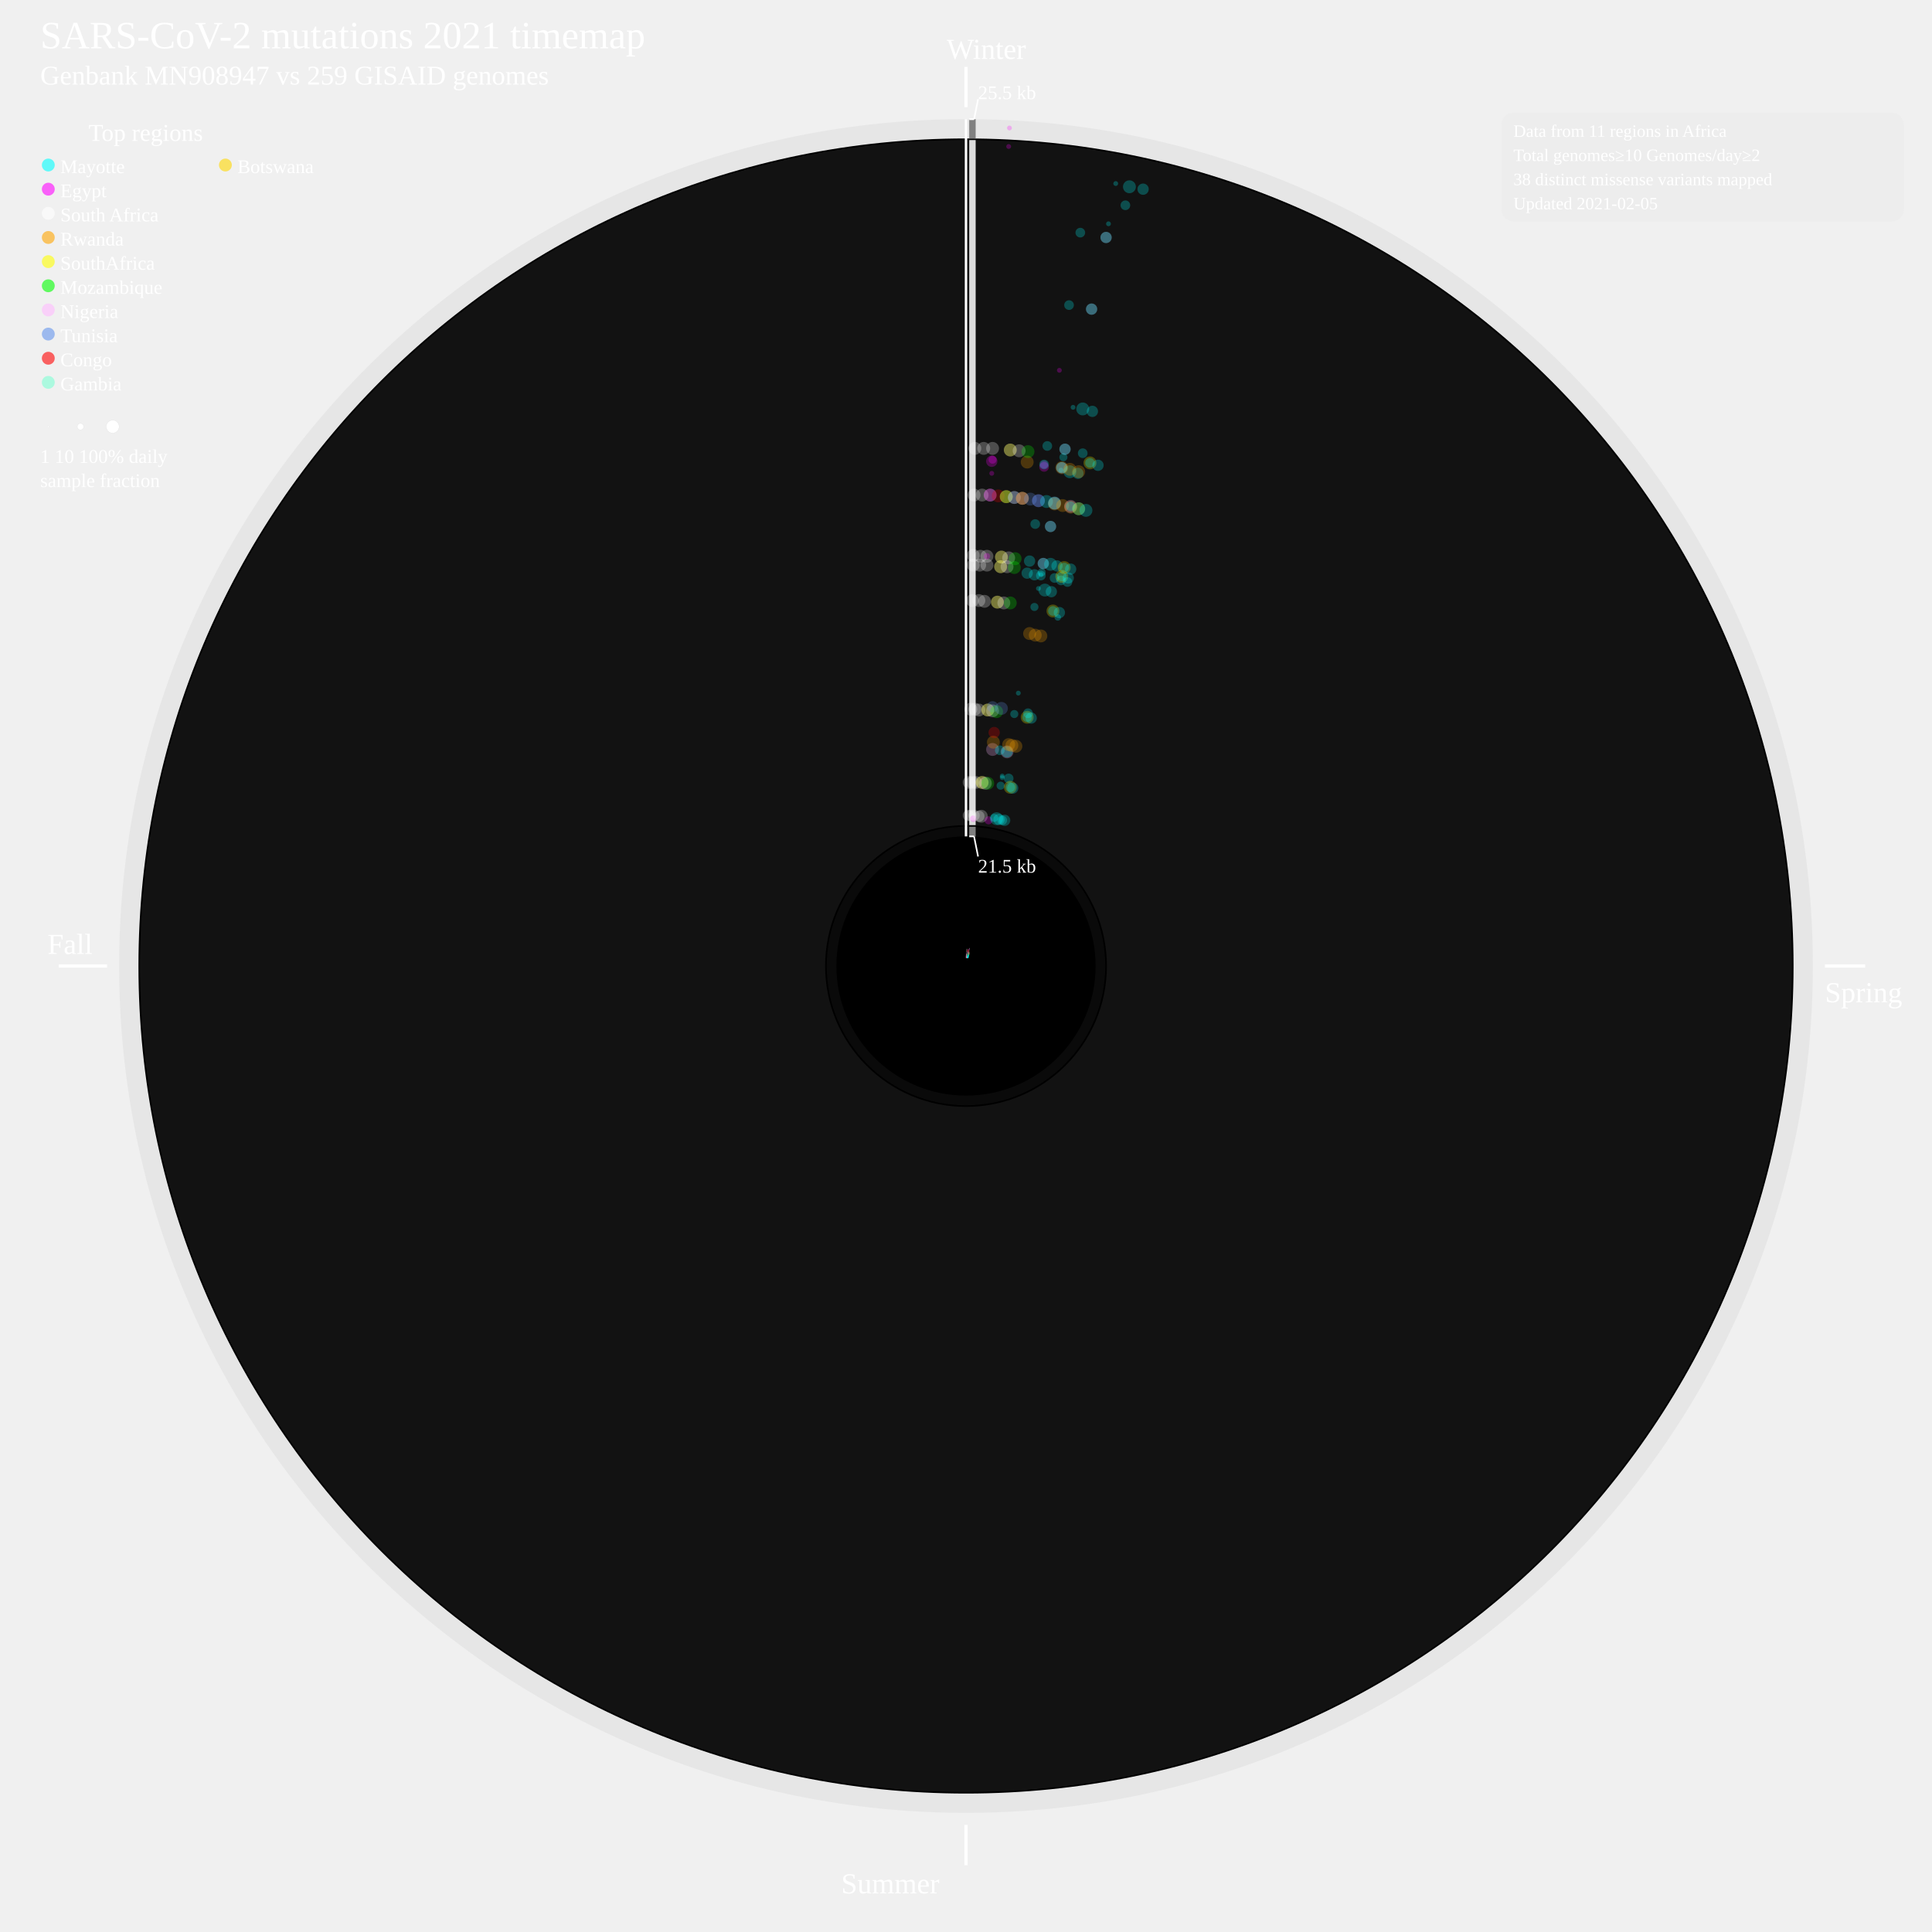
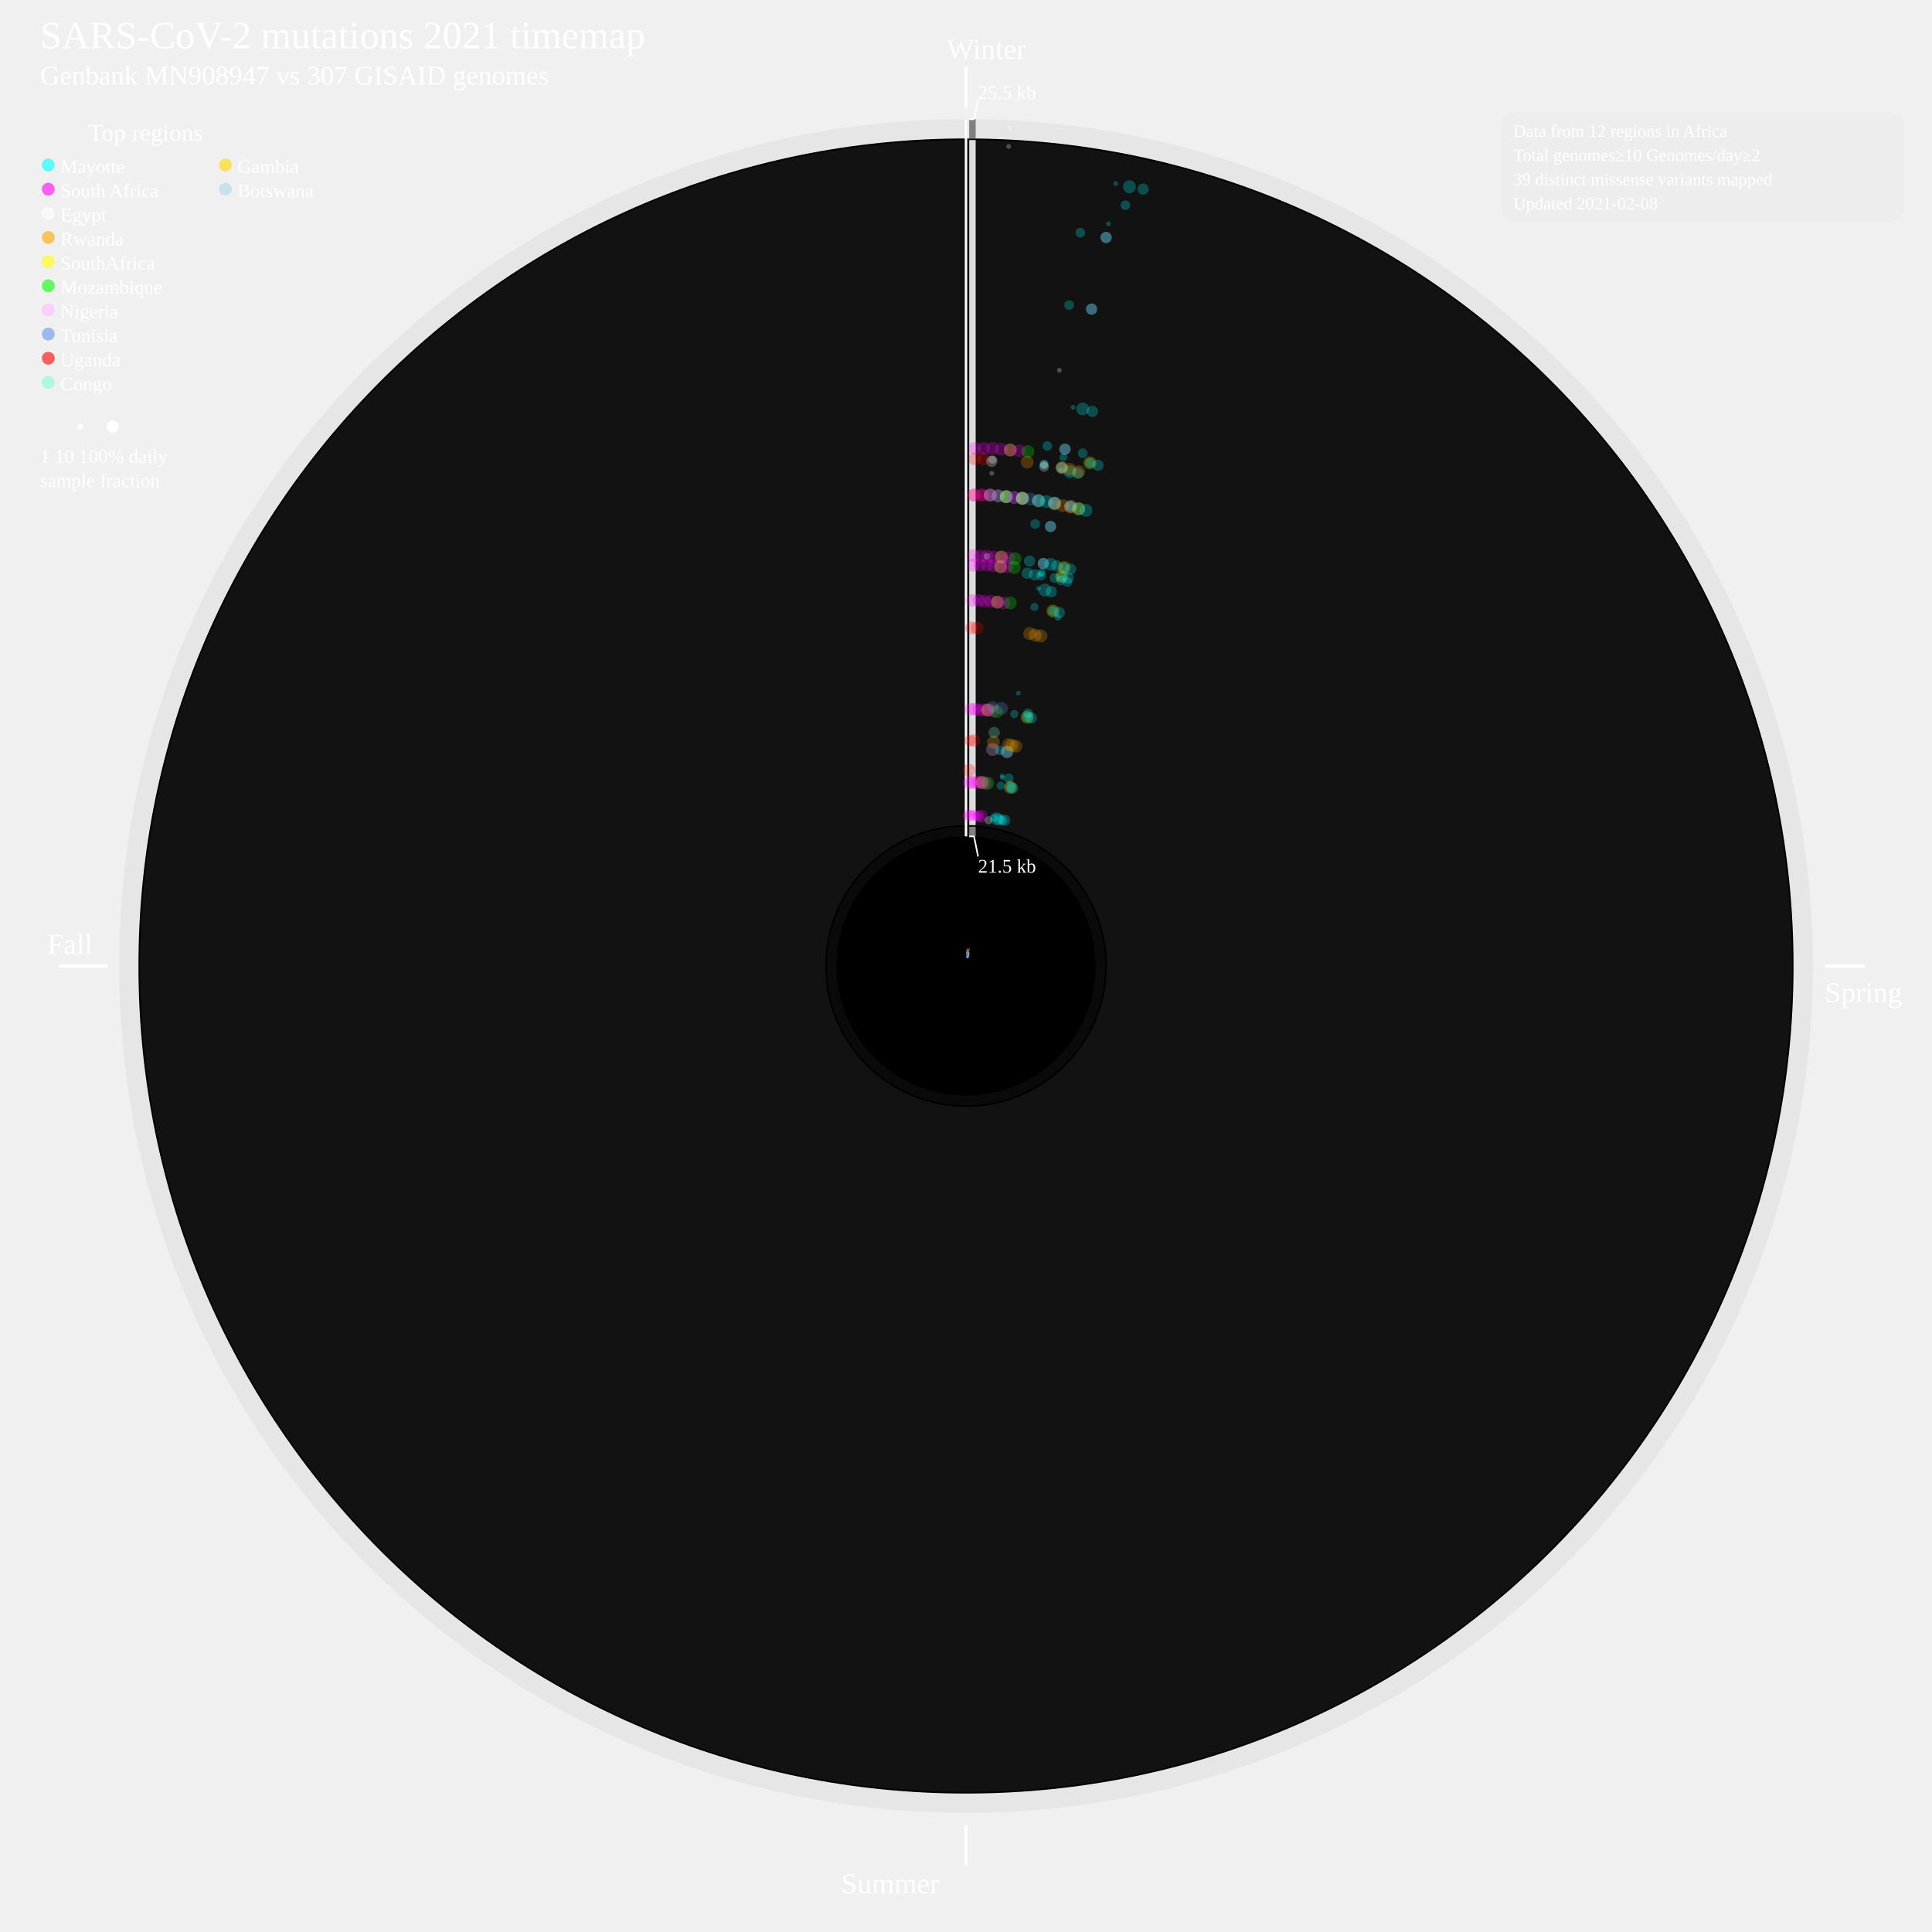
<svg xmlns="http://www.w3.org/2000/svg" width="2400" height="2400" style="background-color:black">
  <defs>
    <style type="text/css">
	.sb {
	stroke-width:0.8;
	stroke-opacity:50%;
	}
	.cv {
	stroke: none;
	fill-opacity:0.25;
	}
	a:link, a:visited {
	cursor: pointer;
	}
	a:hover, a:active {
	outline: dotted 2px yellow;
	}
	g:hover, g:active {
	outline: dotted 2px yellow;
	}
	</style>
  </defs>
  <circle cx="1200" cy="1200" r="1052" style="fill:grey;stroke:black;stroke-width:0;fill-opacity:0.085;" />
  <circle cx="1200" cy="1200" r="1028" style="fill:black;stroke:black;stroke-width:0;fill-opacity:1;" />
  <circle cx="1200" cy="1200" r="1026" style="fill:gainsboro;stroke:black;stroke-width:0;fill-opacity:0.085;" />
  <circle cx="1200" cy="1200" r="175" style="fill:black;stroke:black;stroke-width:0;fill-opacity:1;" />
  <circle cx="1200" cy="1200" r="173" style="fill:grey;stroke:black;stroke-width:0;fill-opacity:0.085;" />
  <circle cx="1200" cy="1200" r="161" style="fill:black;stroke:black;stroke-width:0;fill-opacity:1;" />
  <a href="https://bcgsc.github.io/SARS2_2021">
    <text font-size="4.0em" x="50" y="60" fill="white">SARS-CoV-2 mutations 2021 timemap</text>
  </a>
-   <text font-size="2.8em" x="50" y="105" fill="white">Genbank MN908947 vs 259 GISAID genomes</text>
+   <text font-size="2.8em" x="50" y="105" fill="white">Genbank MN908947 vs 307 GISAID genomes</text>
  <line x1="1200" y1="83.131" x2="1200" y2="133.131" style="stroke:white;stroke-width:4" />
  <text font-size="3.0em" x="1176" y="73.131" fill="white">Winter</text>
  <line x1="2267" y1="1200" x2="2317" y2="1200" style="stroke:white;stroke-width:4" />
  <text font-size="3.0em" x="2267" y="1245" fill="white">Spring</text>
  <line x1="1200" y1="2267" x2="1200" y2="2317" style="stroke:white;stroke-width:4" />
  <text font-size="3.0em" x="1045" y="2352" fill="white">Summer</text>
  <line x1="133" y1="1200" x2="73" y2="1200" style="stroke:white;stroke-width:4" />
  <text font-size="3.0em" x="59" y="1185" fill="white">Fall</text>
  <g>
    <line x1="1208" y1="1039" x2="1208" y2="1027" style="stroke:grey;stroke-width:8" />
  </g>
  <g>
    <line x1="1208" y1="1025" x2="1208" y2="174" style="stroke:gainsboro;stroke-width:8" />
  </g>
  <g>
    <line x1="1208" y1="172" x2="1208" y2="148" style="stroke:grey;stroke-width:8" />
  </g>
  <line x1="1200" y1="148.131" x2="1200" y2="1039" style="stroke:white;stroke-width:3" />
  <line x1="1204" y1="148.131" x2="1210" y2="148.131" style="stroke:white;stroke-width:2" />
  <line x1="1210" y1="148.131" x2="1215" y2="123.131" style="stroke:white;stroke-width:2" />
  <line x1="1204" y1="1039" x2="1210" y2="1039" style="stroke:white;stroke-width:2" />
  <line x1="1210" y1="1039" x2="1215" y2="1064" style="stroke:white;stroke-width:2" />
  <text font-size="2.0em" x="1215" y="123.131" fill="white">25.5 kb</text>
  <text font-size="2.0em" x="1215" y="1084" fill="white">21.5 kb</text>
  <text font-size="2.5em" x="110" y="175" fill="white">Top regions</text>
  <circle cx="60" cy="205" r="8" style="fill:cyan;stroke:black;stroke-width:0;fill-opacity:0.6;" />
  <text font-size="2.0em" x="75" y="215" fill="white">Mayotte</text>
  <circle cx="60" cy="235" r="8" style="fill:fuchsia;stroke:black;stroke-width:0;fill-opacity:0.6;" />
-   <text font-size="2.0em" x="75" y="245" fill="white">Egypt</text>
+   <text font-size="2.0em" x="75" y="245" fill="white">South Africa</text>
  <circle cx="60" cy="265" r="8" style="fill:white;stroke:black;stroke-width:0;fill-opacity:0.6;" />
-   <text font-size="2.0em" x="75" y="275" fill="white">South Africa</text>
+   <text font-size="2.0em" x="75" y="275" fill="white">Egypt</text>
  <circle cx="60" cy="295" r="8" style="fill:orange;stroke:black;stroke-width:0;fill-opacity:0.6;" />
  <text font-size="2.0em" x="75" y="305" fill="white">Rwanda</text>
  <circle cx="60" cy="325" r="8" style="fill:yellow;stroke:black;stroke-width:0;fill-opacity:0.6;" />
  <text font-size="2.0em" x="75" y="335" fill="white">SouthAfrica</text>
  <circle cx="60" cy="355" r="8" style="fill:lime;stroke:black;stroke-width:0;fill-opacity:0.6;" />
  <text font-size="2.0em" x="75" y="365" fill="white">Mozambique</text>
  <circle cx="60" cy="385" r="8" style="fill:#FFBBFF;stroke:black;stroke-width:0;fill-opacity:0.6;" />
  <text font-size="2.0em" x="75" y="395" fill="white">Nigeria</text>
  <circle cx="60" cy="415" r="8" style="fill:#6495ED;stroke:black;stroke-width:0;fill-opacity:0.6;" />
  <text font-size="2.0em" x="75" y="425" fill="white">Tunisia</text>
  <circle cx="60" cy="445" r="8" style="fill:red;stroke:black;stroke-width:0;fill-opacity:0.6;" />
-   <text font-size="2.0em" x="75" y="455" fill="white">Congo</text>
+   <text font-size="2.0em" x="75" y="455" fill="white">Uganda</text>
  <circle cx="60" cy="475" r="8" style="fill:#7FFFD4;stroke:black;stroke-width:0;fill-opacity:0.6;" />
-   <text font-size="2.0em" x="75" y="485" fill="white">Gambia</text>
+   <text font-size="2.0em" x="75" y="485" fill="white">Congo</text>
  <circle cx="280" cy="205" r="8" style="fill:#FFD700;stroke:black;stroke-width:0;fill-opacity:0.6;" />
-   <text font-size="2.0em" x="295" y="215" fill="white">Botswana</text>
+   <text font-size="2.0em" x="295" y="215" fill="white">Gambia</text>
+   <circle cx="280" cy="235" r="8" style="fill:#ADD8E6;stroke:black;stroke-width:0;fill-opacity:0.6;" />
+   <text font-size="2.0em" x="295" y="245" fill="white">Botswana</text>
  <circle cx="60" cy="530" r="1" style="fill:white;stroke:lightgrey;stroke-width:0.2;" />
  <circle cx="100" cy="530" r="4" style="fill:white;stroke:lightgrey;stroke-width:0.2;" />
  <circle cx="140" cy="530" r="8" style="fill:white;stroke:lightgrey;stroke-width:0.2;" />
  <text font-size="2.0em" x="50" y="575" fill="white">1      10        100% daily</text>
  <text font-size="2.0em" x="50" y="605" fill="white">sample fraction</text>
  <g>
-     <line x1="1200.2" y1="1190.0" x2="1200.2" y2="1186.9" style="stroke:white;" class="sb" />
-   </g>
-   <g>
-     <circle cx="1203" cy="1013" r="7" style="fill:white;" class="cv" />
-   </g>
-   <g>
-     <circle cx="1204" cy="972" r="8" style="fill:white;" class="cv" />
-   </g>
-   <g>
-     <circle cx="1206" cy="881" r="8" style="fill:white;" class="cv" />
-   </g>
-   <g>
-     <circle cx="1208" cy="746" r="8" style="fill:white;" class="cv" />
-   </g>
-   <g>
-     <circle cx="1209" cy="702" r="8" style="fill:white;" class="cv" />
-   </g>
-   <g>
-     <circle cx="1209" cy="690" r="8" style="fill:white;" class="cv" />
-   </g>
-   <g>
-     <circle cx="1210" cy="615" r="8" style="fill:white;" class="cv" />
-   </g>
-   <g>
-     <circle cx="1211" cy="557" r="8" style="fill:white;" class="cv" />
-   </g>
-   <g>
-     <line x1="1200.3" y1="1190.0" x2="1200.5" y2="1184.7" style="stroke:white;" class="sb" />
-   </g>
-   <g>
-     <circle cx="1206" cy="1013" r="7" style="fill:white;" class="cv" />
-   </g>
-   <g>
-     <circle cx="1208" cy="972" r="8" style="fill:white;" class="cv" />
-   </g>
-   <g>
-     <circle cx="1211" cy="881" r="8" style="fill:white;" class="cv" />
-   </g>
-   <g>
-     <circle cx="1216" cy="746" r="8" style="fill:white;" class="cv" />
-   </g>
-   <g>
-     <circle cx="1217" cy="702" r="8" style="fill:white;" class="cv" />
-   </g>
-   <g>
-     <circle cx="1218" cy="691" r="8" style="fill:white;" class="cv" />
-   </g>
-   <g>
-     <circle cx="1220" cy="615" r="8" style="fill:white;" class="cv" />
-   </g>
-   <g>
-     <circle cx="1222" cy="557" r="8" style="fill:white;" class="cv" />
-   </g>
-   <g>
-     <line x1="1200.5" y1="1190.0" x2="1200.9" y2="1182.8" style="stroke:fuchsia;" class="sb" />
-   </g>
-   <g>
-     <line x1="1200.9" y1="1182.8" x2="1201.1" y2="1178.7" style="stroke:white;" class="sb" />
-   </g>
-   <g>
-     <circle cx="1209" cy="1017" r="4" style="fill:fuchsia;" class="cv" />
-   </g>
-   <g>
-     <circle cx="1210" cy="1013" r="7" style="fill:white;" class="cv" />
-   </g>
-   <g>
-     <circle cx="1212" cy="972" r="8" style="fill:white;" class="cv" />
-   </g>
-   <g>
-     <circle cx="1216" cy="882" r="8" style="fill:white;" class="cv" />
-   </g>
-   <g>
-     <circle cx="1223" cy="747" r="8" style="fill:white;" class="cv" />
-   </g>
-   <g>
-     <circle cx="1226" cy="702" r="8" style="fill:white;" class="cv" />
-   </g>
-   <g>
-     <circle cx="1226" cy="691" r="8" style="fill:white;" class="cv" />
-   </g>
-   <g>
-     <circle cx="1226" cy="691" r="4" style="fill:fuchsia;" class="cv" />
+     <line x1="1200.2" y1="1190.0" x2="1200.2" y2="1186.2" style="stroke:fuchsia;" class="sb" />
+   </g>
+   <g>
+     <line x1="1200.2" y1="1186.2" x2="1200.3" y2="1183.5" style="stroke:red;" class="sb" />
+   </g>
+   <g>
+     <circle cx="1203" cy="1013" r="7" style="fill:fuchsia;" class="cv" />
+   </g>
+   <g>
+     <circle cx="1204" cy="972" r="8" style="fill:fuchsia;" class="cv" />
+   </g>
+   <g>
+     <circle cx="1204" cy="957" r="8" style="fill:red;" class="cv" />
+   </g>
+   <g>
+     <circle cx="1205" cy="920" r="7" style="fill:red;" class="cv" />
+   </g>
+   <g>
+     <circle cx="1206" cy="881" r="8" style="fill:fuchsia;" class="cv" />
+   </g>
+   <g>
+     <circle cx="1207" cy="780" r="8" style="fill:red;" class="cv" />
+   </g>
+   <g>
+     <circle cx="1208" cy="746" r="8" style="fill:fuchsia;" class="cv" />
+   </g>
+   <g>
+     <circle cx="1209" cy="702" r="8" style="fill:fuchsia;" class="cv" />
+   </g>
+   <g>
+     <circle cx="1209" cy="690" r="8" style="fill:fuchsia;" class="cv" />
+   </g>
+   <g>
+     <circle cx="1210" cy="615" r="8" style="fill:red;" class="cv" />
+   </g>
+   <g>
+     <circle cx="1210" cy="615" r="8" style="fill:fuchsia;" class="cv" />
+   </g>
+   <g>
+     <circle cx="1211" cy="570" r="8" style="fill:red;" class="cv" />
+   </g>
+   <g>
+     <circle cx="1211" cy="557" r="8" style="fill:fuchsia;" class="cv" />
+   </g>
+   <g>
+     <line x1="1200.3" y1="1190.0" x2="1200.5" y2="1184.4" style="stroke:fuchsia;" class="sb" />
+   </g>
+   <g>
+     <line x1="1200.5" y1="1184.4" x2="1200.6" y2="1182.2" style="stroke:red;" class="sb" />
+   </g>
+   <g>
+     <circle cx="1206" cy="1013" r="7" style="fill:fuchsia;" class="cv" />
+   </g>
+   <g>
+     <circle cx="1208" cy="972" r="8" style="fill:fuchsia;" class="cv" />
+   </g>
+   <g>
+     <circle cx="1210" cy="920" r="8" style="fill:red;" class="cv" />
+   </g>
+   <g>
+     <circle cx="1211" cy="881" r="8" style="fill:fuchsia;" class="cv" />
+   </g>
+   <g>
+     <circle cx="1214" cy="780" r="8" style="fill:red;" class="cv" />
+   </g>
+   <g>
+     <circle cx="1216" cy="746" r="8" style="fill:fuchsia;" class="cv" />
+   </g>
+   <g>
+     <circle cx="1217" cy="702" r="8" style="fill:fuchsia;" class="cv" />
+   </g>
+   <g>
+     <circle cx="1218" cy="691" r="8" style="fill:fuchsia;" class="cv" />
+   </g>
+   <g>
+     <circle cx="1220" cy="615" r="8" style="fill:red;" class="cv" />
+   </g>
+   <g>
+     <circle cx="1220" cy="615" r="8" style="fill:fuchsia;" class="cv" />
+   </g>
+   <g>
+     <circle cx="1222" cy="570" r="8" style="fill:red;" class="cv" />
+   </g>
+   <g>
+     <circle cx="1222" cy="557" r="8" style="fill:fuchsia;" class="cv" />
+   </g>
+   <g>
+     <line x1="1200.5" y1="1190.0" x2="1200.7" y2="1186.0" style="stroke:fuchsia;" class="sb" />
+   </g>
+   <g>
+     <line x1="1200.7" y1="1186.0" x2="1201.1" y2="1178.7" style="stroke:white;" class="sb" />
+   </g>
+   <g>
+     <circle cx="1209" cy="1017" r="4" style="fill:white;" class="cv" />
+   </g>
+   <g>
+     <circle cx="1210" cy="1013" r="7" style="fill:fuchsia;" class="cv" />
+   </g>
+   <g>
+     <circle cx="1212" cy="972" r="8" style="fill:fuchsia;" class="cv" />
+   </g>
+   <g>
+     <circle cx="1216" cy="882" r="8" style="fill:fuchsia;" class="cv" />
+   </g>
+   <g>
+     <circle cx="1223" cy="747" r="8" style="fill:fuchsia;" class="cv" />
+   </g>
+   <g>
+     <circle cx="1226" cy="702" r="8" style="fill:fuchsia;" class="cv" />
+   </g>
+   <g>
+     <circle cx="1226" cy="691" r="8" style="fill:fuchsia;" class="cv" />
+   </g>
+   <g>
+     <circle cx="1226" cy="691" r="4" style="fill:white;" class="cv" />
+   </g>
+   <g>
+     <circle cx="1230" cy="615" r="8" style="fill:fuchsia;" class="cv" />
  </g>
  <g>
    <circle cx="1230" cy="615" r="8" style="fill:white;" class="cv" />
  </g>
  <g>
-     <circle cx="1230" cy="615" r="8" style="fill:fuchsia;" class="cv" />
-   </g>
-   <g>
-     <circle cx="1232" cy="588" r="3" style="fill:fuchsia;" class="cv" />
-   </g>
-   <g>
-     <circle cx="1232" cy="573" r="7" style="fill:fuchsia;" class="cv" />
-   </g>
-   <g>
-     <circle cx="1233" cy="571" r="5" style="fill:fuchsia;" class="cv" />
-   </g>
-   <g>
-     <circle cx="1233" cy="557" r="8" style="fill:white;" class="cv" />
-   </g>
-   <g>
-     <circle cx="1253" cy="182" r="3" style="fill:fuchsia;" class="cv" />
-   </g>
-   <g>
-     <circle cx="1254" cy="159" r="3" style="fill:fuchsia;" class="cv" />
-   </g>
-   <g>
-     <line x1="1200.7" y1="1190.0" x2="1200.8" y2="1187.9" style="stroke:red;" class="sb" />
-   </g>
-   <g>
-     <circle cx="1240" cy="616" r="8" style="fill:red;" class="cv" />
-   </g>
-   <g>
-     <line x1="1200.9" y1="1190.0" x2="1201.1" y2="1186.9" style="stroke:white;" class="sb" />
-   </g>
-   <g>
-     <line x1="1201.1" y1="1186.9" x2="1201.3" y2="1184.8" style="stroke:yellow;" class="sb" />
-   </g>
-   <g>
-     <line x1="1201.3" y1="1184.8" x2="1201.5" y2="1182.6" style="stroke:lime;" class="sb" />
-   </g>
-   <g>
-     <line x1="1201.5" y1="1182.6" x2="1201.7" y2="1180.5" style="stroke:red;" class="sb" />
-   </g>
-   <g>
-     <circle cx="1216" cy="1014" r="7" style="fill:white;" class="cv" />
-   </g>
-   <g>
-     <circle cx="1220" cy="972" r="8" style="fill:white;" class="cv" />
+     <circle cx="1232" cy="588" r="3" style="fill:white;" class="cv" />
+   </g>
+   <g>
+     <circle cx="1232" cy="573" r="7" style="fill:white;" class="cv" />
+   </g>
+   <g>
+     <circle cx="1233" cy="571" r="5" style="fill:white;" class="cv" />
+   </g>
+   <g>
+     <circle cx="1233" cy="557" r="8" style="fill:fuchsia;" class="cv" />
+   </g>
+   <g>
+     <circle cx="1253" cy="182" r="3" style="fill:white;" class="cv" />
+   </g>
+   <g>
+     <circle cx="1254" cy="159" r="3" style="fill:white;" class="cv" />
+   </g>
+   <g>
+     <line x1="1200.7" y1="1190.0" x2="1201.1" y2="1183.8" style="stroke:fuchsia;" class="sb" />
+   </g>
+   <g>
+     <line x1="1201.1" y1="1183.8" x2="1201.3" y2="1181.7" style="stroke:#7FFFD4;" class="sb" />
+   </g>
+   <g>
+     <circle cx="1213" cy="1014" r="6" style="fill:fuchsia;" class="cv" />
+   </g>
+   <g>
+     <circle cx="1216" cy="972" r="8" style="fill:fuchsia;" class="cv" />
+   </g>
+   <g>
+     <circle cx="1222" cy="882" r="8" style="fill:fuchsia;" class="cv" />
+   </g>
+   <g>
+     <circle cx="1231" cy="747" r="8" style="fill:fuchsia;" class="cv" />
+   </g>
+   <g>
+     <circle cx="1234" cy="703" r="8" style="fill:fuchsia;" class="cv" />
+   </g>
+   <g>
+     <circle cx="1235" cy="692" r="8" style="fill:fuchsia;" class="cv" />
+   </g>
+   <g>
+     <circle cx="1240" cy="616" r="8" style="fill:fuchsia;" class="cv" />
+   </g>
+   <g>
+     <circle cx="1240" cy="616" r="8" style="fill:#7FFFD4;" class="cv" />
+   </g>
+   <g>
+     <circle cx="1244" cy="558" r="8" style="fill:fuchsia;" class="cv" />
+   </g>
+   <g>
+     <line x1="1200.9" y1="1190.0" x2="1201.4" y2="1184.3" style="stroke:fuchsia;" class="sb" />
+   </g>
+   <g>
+     <line x1="1201.4" y1="1184.3" x2="1201.5" y2="1182.2" style="stroke:yellow;" class="sb" />
+   </g>
+   <g>
+     <line x1="1201.5" y1="1182.2" x2="1201.7" y2="1180.0" style="stroke:lime;" class="sb" />
+   </g>
+   <g>
+     <line x1="1201.7" y1="1180.0" x2="1201.9" y2="1177.9" style="stroke:#7FFFD4;" class="sb" />
+   </g>
+   <g>
+     <circle cx="1216" cy="1014" r="7" style="fill:fuchsia;" class="cv" />
+   </g>
+   <g>
+     <circle cx="1220" cy="972" r="8" style="fill:fuchsia;" class="cv" />
  </g>
  <g>
    <circle cx="1220" cy="972" r="8" style="fill:yellow;" class="cv" />
  </g>
  <g>
-     <circle cx="1227" cy="882" r="8" style="fill:white;" class="cv" />
+     <circle cx="1227" cy="882" r="8" style="fill:fuchsia;" class="cv" />
  </g>
  <g>
    <circle cx="1227" cy="882" r="8" style="fill:yellow;" class="cv" />
  </g>
  <g>
-     <circle cx="1239" cy="748" r="8" style="fill:white;" class="cv" />
+     <circle cx="1239" cy="748" r="8" style="fill:fuchsia;" class="cv" />
  </g>
  <g>
    <circle cx="1239" cy="748" r="8" style="fill:yellow;" class="cv" />
  </g>
  <g>
-     <circle cx="1243" cy="704" r="8" style="fill:white;" class="cv" />
+     <circle cx="1243" cy="704" r="8" style="fill:fuchsia;" class="cv" />
  </g>
  <g>
    <circle cx="1243" cy="704" r="8" style="fill:yellow;" class="cv" />
  </g>
  <g>
-     <circle cx="1244" cy="692" r="8" style="fill:white;" class="cv" />
+     <circle cx="1244" cy="692" r="8" style="fill:fuchsia;" class="cv" />
  </g>
  <g>
    <circle cx="1244" cy="692" r="8" style="fill:yellow;" class="cv" />
  </g>
  <g>
-     <circle cx="1250" cy="617" r="8" style="fill:white;" class="cv" />
+     <circle cx="1250" cy="617" r="8" style="fill:fuchsia;" class="cv" />
  </g>
  <g>
    <circle cx="1250" cy="617" r="8" style="fill:yellow;" class="cv" />
  </g>
  <g>
-     <circle cx="1250" cy="617" r="8" style="fill:red;" class="cv" />
-   </g>
-   <g>
    <circle cx="1250" cy="617" r="8" style="fill:lime;" class="cv" />
  </g>
  <g>
-     <circle cx="1255" cy="559" r="8" style="fill:white;" class="cv" />
+     <circle cx="1250" cy="617" r="8" style="fill:#7FFFD4;" class="cv" />
+   </g>
+   <g>
+     <circle cx="1255" cy="559" r="8" style="fill:fuchsia;" class="cv" />
  </g>
  <g>
    <circle cx="1255" cy="559" r="8" style="fill:yellow;" class="cv" />
  </g>
  <g>
-     <line x1="1201.0" y1="1190.1" x2="1201.3" y2="1187.9" style="stroke:white;" class="sb" />
-   </g>
-   <g>
-     <line x1="1201.3" y1="1187.9" x2="1201.6" y2="1184.8" style="stroke:#6495ED;" class="sb" />
-   </g>
-   <g>
-     <circle cx="1219" cy="1014" r="8" style="fill:white;" class="cv" />
-   </g>
-   <g>
-     <circle cx="1224" cy="973" r="8" style="fill:white;" class="cv" />
-   </g>
-   <g>
-     <circle cx="1233" cy="883" r="8" style="fill:white;" class="cv" />
+     <line x1="1201.0" y1="1190.1" x2="1201.3" y2="1187.4" style="stroke:fuchsia;" class="sb" />
+   </g>
+   <g>
+     <line x1="1201.3" y1="1187.4" x2="1201.6" y2="1184.2" style="stroke:#6495ED;" class="sb" />
+   </g>
+   <g>
+     <circle cx="1219" cy="1014" r="8" style="fill:fuchsia;" class="cv" />
+   </g>
+   <g>
+     <circle cx="1224" cy="973" r="8" style="fill:fuchsia;" class="cv" />
+   </g>
+   <g>
+     <circle cx="1233" cy="883" r="8" style="fill:fuchsia;" class="cv" />
  </g>
  <g>
    <circle cx="1233" cy="878" r="7" style="fill:#6495ED;" class="cv" />
  </g>
  <g>
-     <circle cx="1247" cy="749" r="8" style="fill:white;" class="cv" />
-   </g>
-   <g>
-     <circle cx="1251" cy="704" r="8" style="fill:white;" class="cv" />
-   </g>
-   <g>
-     <circle cx="1253" cy="693" r="8" style="fill:white;" class="cv" />
+     <circle cx="1247" cy="749" r="8" style="fill:fuchsia;" class="cv" />
+   </g>
+   <g>
+     <circle cx="1251" cy="704" r="8" style="fill:fuchsia;" class="cv" />
+   </g>
+   <g>
+     <circle cx="1253" cy="693" r="8" style="fill:fuchsia;" class="cv" />
  </g>
  <g>
    <circle cx="1260" cy="618" r="8" style="fill:#6495ED;" class="cv" />
  </g>
  <g>
-     <circle cx="1260" cy="618" r="8" style="fill:white;" class="cv" />
-   </g>
-   <g>
-     <circle cx="1266" cy="560" r="8" style="fill:white;" class="cv" />
+     <circle cx="1260" cy="618" r="8" style="fill:fuchsia;" class="cv" />
+   </g>
+   <g>
+     <circle cx="1266" cy="560" r="8" style="fill:fuchsia;" class="cv" />
  </g>
  <g>
    <line x1="1201.2" y1="1190.1" x2="1201.5" y2="1187.9" style="stroke:orange;" class="sb" />
  </g>
  <g>
    <line x1="1201.5" y1="1187.9" x2="1201.9" y2="1184.2" style="stroke:lime;" class="sb" />
  </g>
  <g>
    <line x1="1201.9" y1="1184.2" x2="1202.2" y2="1182.0" style="stroke:#FFBBFF;" class="sb" />
  </g>
  <g>
-     <line x1="1202.2" y1="1182.0" x2="1202.5" y2="1179.3" style="stroke:red;" class="sb" />
+     <line x1="1202.2" y1="1182.0" x2="1202.5" y2="1179.3" style="stroke:#7FFFD4;" class="sb" />
  </g>
  <g>
    <circle cx="1227" cy="973" r="8" style="fill:lime;" class="cv" />
  </g>
  <g>
    <circle cx="1233" cy="931" r="8" style="fill:#FFBBFF;" class="cv" />
  </g>
  <g>
    <circle cx="1234" cy="922" r="8" style="fill:orange;" class="cv" />
  </g>
  <g>
-     <circle cx="1235" cy="910" r="7" style="fill:red;" class="cv" />
+     <circle cx="1235" cy="910" r="7" style="fill:#7FFFD4;" class="cv" />
  </g>
  <g>
    <circle cx="1238" cy="884" r="8" style="fill:lime;" class="cv" />
  </g>
  <g>
    <circle cx="1255" cy="749" r="8" style="fill:lime;" class="cv" />
  </g>
  <g>
    <circle cx="1260" cy="705" r="8" style="fill:lime;" class="cv" />
  </g>
  <g>
    <circle cx="1261" cy="694" r="8" style="fill:lime;" class="cv" />
  </g>
  <g>
    <circle cx="1270" cy="619" r="8" style="fill:orange;" class="cv" />
  </g>
  <g>
    <circle cx="1270" cy="619" r="8" style="fill:lime;" class="cv" />
  </g>
  <g>
-     <circle cx="1270" cy="619" r="8" style="fill:red;" class="cv" />
+     <circle cx="1270" cy="619" r="8" style="fill:#7FFFD4;" class="cv" />
  </g>
  <g>
    <circle cx="1270" cy="619" r="8" style="fill:#FFBBFF;" class="cv" />
  </g>
  <g>
    <circle cx="1276" cy="574" r="8" style="fill:orange;" class="cv" />
  </g>
  <g>
    <circle cx="1277" cy="561" r="8" style="fill:lime;" class="cv" />
  </g>
  <g>
    <line x1="1201.4" y1="1190.1" x2="1201.7" y2="1188.0" style="stroke:#6495ED;" class="sb" />
  </g>
  <g>
    <circle cx="1244" cy="880" r="8" style="fill:#6495ED;" class="cv" />
  </g>
  <g>
    <circle cx="1280" cy="620" r="8" style="fill:#6495ED;" class="cv" />
  </g>
  <g>
    <line x1="1201.5" y1="1190.1" x2="1202.2" y2="1186.1" style="stroke:cyan;" class="sb" />
  </g>
  <g>
-     <line x1="1202.2" y1="1186.1" x2="1203.3" y2="1179.1" style="stroke:fuchsia;" class="sb" />
-   </g>
-   <g>
-     <circle cx="1228" cy="1019" r="5" style="fill:fuchsia;" class="cv" />
+     <line x1="1202.2" y1="1186.1" x2="1203.3" y2="1179.1" style="stroke:white;" class="sb" />
+   </g>
+   <g>
+     <circle cx="1228" cy="1019" r="5" style="fill:white;" class="cv" />
  </g>
  <g>
    <circle cx="1242" cy="932" r="6" style="fill:cyan;" class="cv" />
  </g>
  <g>
    <circle cx="1276" cy="712" r="7" style="fill:cyan;" class="cv" />
  </g>
  <g>
    <circle cx="1279" cy="697" r="7" style="fill:cyan;" class="cv" />
  </g>
  <g>
    <circle cx="1286" cy="651" r="6" style="fill:cyan;" class="cv" />
  </g>
  <g>
-     <circle cx="1290" cy="622" r="8" style="fill:fuchsia;" class="cv" />
+     <circle cx="1290" cy="622" r="8" style="fill:white;" class="cv" />
  </g>
  <g>
    <circle cx="1290" cy="622" r="8" style="fill:cyan;" class="cv" />
  </g>
  <g>
-     <circle cx="1297" cy="580" r="6" style="fill:fuchsia;" class="cv" />
-   </g>
-   <g>
-     <circle cx="1297" cy="577" r="5" style="fill:fuchsia;" class="cv" />
+     <circle cx="1297" cy="580" r="6" style="fill:white;" class="cv" />
  </g>
  <g>
    <circle cx="1297" cy="577" r="6" style="fill:cyan;" class="cv" />
  </g>
  <g>
+     <circle cx="1297" cy="577" r="5" style="fill:white;" class="cv" />
+   </g>
+   <g>
    <circle cx="1301" cy="554" r="6" style="fill:cyan;" class="cv" />
  </g>
  <g>
-     <circle cx="1316" cy="460" r="3" style="fill:fuchsia;" class="cv" />
+     <circle cx="1316" cy="460" r="3" style="fill:white;" class="cv" />
  </g>
  <g>
    <circle cx="1328" cy="379" r="6" style="fill:cyan;" class="cv" />
  </g>
  <g>
    <circle cx="1342" cy="289" r="6" style="fill:cyan;" class="cv" />
  </g>
  <g>
    <line x1="1201.7" y1="1190.1" x2="1202.3" y2="1187.0" style="stroke:cyan;" class="sb" />
  </g>
  <g>
    <circle cx="1285" cy="714" r="7" style="fill:cyan;" class="cv" />
  </g>
  <g>
    <circle cx="1300" cy="623" r="8" style="fill:cyan;" class="cv" />
  </g>
  <g>
    <line x1="1201.9" y1="1190.2" x2="1203.2" y2="1183.4" style="stroke:cyan;" class="sb" />
  </g>
  <g>
    <line x1="1203.2" y1="1183.4" x2="1203.8" y2="1180.3" style="stroke:orange;" class="sb" />
  </g>
  <g>
    <line x1="1203.8" y1="1180.3" x2="1204.3" y2="1177.7" style="stroke:#FFBBFF;" class="sb" />
  </g>
  <g>
    <circle cx="1235" cy="1016" r="5" style="fill:cyan;" class="cv" />
  </g>
  <g>
    <circle cx="1243" cy="976" r="5" style="fill:cyan;" class="cv" />
  </g>
  <g>
    <circle cx="1245" cy="966" r="3" style="fill:cyan;" class="cv" />
  </g>
  <g>
    <circle cx="1245" cy="964" r="3" style="fill:cyan;" class="cv" />
  </g>
  <g>
    <circle cx="1251" cy="934" r="8" style="fill:#FFBBFF;" class="cv" />
  </g>
  <g>
    <circle cx="1251" cy="934" r="7" style="fill:cyan;" class="cv" />
  </g>
  <g>
    <circle cx="1253" cy="925" r="8" style="fill:orange;" class="cv" />
  </g>
  <g>
    <circle cx="1260" cy="887" r="5" style="fill:cyan;" class="cv" />
  </g>
  <g>
    <circle cx="1265" cy="861" r="3" style="fill:cyan;" class="cv" />
  </g>
  <g>
    <circle cx="1279" cy="787" r="8" style="fill:orange;" class="cv" />
  </g>
  <g>
    <circle cx="1285" cy="754" r="5" style="fill:cyan;" class="cv" />
  </g>
  <g>
    <circle cx="1290" cy="731" r="3" style="fill:cyan;" class="cv" />
  </g>
  <g>
    <circle cx="1293" cy="715" r="6" style="fill:cyan;" class="cv" />
  </g>
  <g>
    <circle cx="1293" cy="714" r="3" style="fill:cyan;" class="cv" />
  </g>
  <g>
    <circle cx="1294" cy="711" r="5" style="fill:cyan;" class="cv" />
  </g>
  <g>
    <circle cx="1296" cy="700" r="7" style="fill:#FFBBFF;" class="cv" />
  </g>
  <g>
    <circle cx="1296" cy="700" r="7" style="fill:cyan;" class="cv" />
  </g>
  <g>
    <circle cx="1305" cy="654" r="7" style="fill:#FFBBFF;" class="cv" />
  </g>
  <g>
    <circle cx="1305" cy="654" r="7" style="fill:cyan;" class="cv" />
  </g>
  <g>
    <circle cx="1310" cy="626" r="8" style="fill:orange;" class="cv" />
  </g>
  <g>
    <circle cx="1310" cy="625" r="8" style="fill:#FFBBFF;" class="cv" />
  </g>
  <g>
    <circle cx="1310" cy="625" r="8" style="fill:cyan;" class="cv" />
  </g>
  <g>
    <circle cx="1318" cy="584" r="3" style="fill:cyan;" class="cv" />
  </g>
  <g>
+     <circle cx="1319" cy="581" r="7" style="fill:#FFBBFF;" class="cv" />
+   </g>
+   <g>
+     <circle cx="1319" cy="581" r="7" style="fill:cyan;" class="cv" />
+   </g>
+   <g>
    <circle cx="1319" cy="581" r="8" style="fill:orange;" class="cv" />
  </g>
  <g>
-     <circle cx="1319" cy="581" r="7" style="fill:#FFBBFF;" class="cv" />
-   </g>
-   <g>
-     <circle cx="1319" cy="581" r="7" style="fill:cyan;" class="cv" />
-   </g>
-   <g>
    <circle cx="1321" cy="568" r="5" style="fill:cyan;" class="cv" />
  </g>
  <g>
    <circle cx="1323" cy="558" r="7" style="fill:#FFBBFF;" class="cv" />
  </g>
  <g>
    <circle cx="1323" cy="558" r="7" style="fill:cyan;" class="cv" />
  </g>
  <g>
    <circle cx="1333" cy="506" r="3" style="fill:cyan;" class="cv" />
  </g>
  <g>
    <circle cx="1356" cy="384" r="7" style="fill:#FFBBFF;" class="cv" />
  </g>
  <g>
    <circle cx="1356" cy="384" r="7" style="fill:cyan;" class="cv" />
  </g>
  <g>
    <circle cx="1374" cy="295" r="7" style="fill:#FFBBFF;" class="cv" />
  </g>
  <g>
    <circle cx="1374" cy="295" r="7" style="fill:cyan;" class="cv" />
  </g>
  <g>
    <circle cx="1377" cy="278" r="3" style="fill:cyan;" class="cv" />
  </g>
  <g>
    <circle cx="1386" cy="228" r="3" style="fill:cyan;" class="cv" />
  </g>
  <g>
    <line x1="1202.1" y1="1190.2" x2="1203.0" y2="1185.6" style="stroke:cyan;" class="sb" />
  </g>
  <g>
    <line x1="1203.0" y1="1185.6" x2="1203.7" y2="1182.5" style="stroke:orange;" class="sb" />
  </g>
  <g>
    <circle cx="1238" cy="1017" r="8" style="fill:cyan;" class="cv" />
  </g>
  <g>
    <circle cx="1257" cy="926" r="8" style="fill:orange;" class="cv" />
  </g>
  <g>
    <circle cx="1286" cy="789" r="8" style="fill:orange;" class="cv" />
  </g>
  <g>
    <circle cx="1298" cy="733" r="8" style="fill:cyan;" class="cv" />
  </g>
  <g>
    <circle cx="1305" cy="701" r="8" style="fill:cyan;" class="cv" />
  </g>
  <g>
    <circle cx="1320" cy="628" r="8" style="fill:orange;" class="cv" />
  </g>
  <g>
    <circle cx="1329" cy="586" r="8" style="fill:cyan;" class="cv" />
  </g>
  <g>
    <circle cx="1329" cy="583" r="8" style="fill:orange;" class="cv" />
  </g>
  <g>
    <circle cx="1345" cy="508" r="8" style="fill:cyan;" class="cv" />
  </g>
  <g>
    <circle cx="1398" cy="255" r="6" style="fill:cyan;" class="cv" />
  </g>
  <g>
    <circle cx="1403" cy="232" r="8" style="fill:cyan;" class="cv" />
  </g>
  <g>
    <line x1="1202.2" y1="1190.2" x2="1203.1" y2="1186.5" style="stroke:cyan;" class="sb" />
  </g>
  <g>
    <line x1="1203.1" y1="1186.5" x2="1203.5" y2="1184.4" style="stroke:orange;" class="sb" />
  </g>
  <g>
    <line x1="1203.5" y1="1184.4" x2="1204.0" y2="1182.4" style="stroke:#FFBBFF;" class="sb" />
  </g>
  <g>
    <circle cx="1241" cy="1018" r="7" style="fill:cyan;" class="cv" />
  </g>
  <g>
    <circle cx="1253" cy="967" r="6" style="fill:cyan;" class="cv" />
  </g>
  <g>
    <circle cx="1262" cy="927" r="8" style="fill:orange;" class="cv" />
  </g>
  <g>
    <circle cx="1293" cy="790" r="8" style="fill:orange;" class="cv" />
  </g>
  <g>
    <circle cx="1306" cy="735" r="7" style="fill:cyan;" class="cv" />
  </g>
  <g>
    <circle cx="1310" cy="718" r="6" style="fill:cyan;" class="cv" />
  </g>
  <g>
    <circle cx="1313" cy="703" r="7" style="fill:cyan;" class="cv" />
  </g>
  <g>
    <circle cx="1330" cy="630" r="8" style="fill:orange;" class="cv" />
  </g>
  <g>
    <circle cx="1330" cy="629" r="8" style="fill:#FFBBFF;" class="cv" />
  </g>
  <g>
    <circle cx="1330" cy="629" r="6" style="fill:cyan;" class="cv" />
  </g>
  <g>
    <circle cx="1339" cy="588" r="7" style="fill:cyan;" class="cv" />
  </g>
  <g>
    <circle cx="1340" cy="586" r="8" style="fill:orange;" class="cv" />
  </g>
  <g>
    <circle cx="1345" cy="563" r="6" style="fill:cyan;" class="cv" />
  </g>
  <g>
    <circle cx="1357" cy="511" r="7" style="fill:cyan;" class="cv" />
  </g>
  <g>
    <circle cx="1420" cy="235" r="7" style="fill:cyan;" class="cv" />
  </g>
  <g>
    <line x1="1202.4" y1="1190.3" x2="1203.4" y2="1186.1" style="stroke:cyan;" class="sb" />
  </g>
  <g>
    <line x1="1203.4" y1="1186.1" x2="1203.9" y2="1184.0" style="stroke:yellow;" class="sb" />
  </g>
  <g>
    <circle cx="1245" cy="1019" r="6" style="fill:cyan;" class="cv" />
  </g>
  <g>
    <circle cx="1255" cy="978" r="8" style="fill:yellow;" class="cv" />
  </g>
  <g>
    <circle cx="1255" cy="978" r="6" style="fill:cyan;" class="cv" />
  </g>
  <g>
    <circle cx="1276" cy="891" r="8" style="fill:yellow;" class="cv" />
  </g>
  <g>
    <circle cx="1276" cy="891" r="6" style="fill:cyan;" class="cv" />
  </g>
  <g>
    <circle cx="1277" cy="886" r="6" style="fill:cyan;" class="cv" />
  </g>
  <g>
    <circle cx="1308" cy="759" r="8" style="fill:yellow;" class="cv" />
  </g>
  <g>
    <circle cx="1308" cy="759" r="6" style="fill:cyan;" class="cv" />
  </g>
  <g>
    <circle cx="1318" cy="721" r="6" style="fill:cyan;" class="cv" />
  </g>
  <g>
    <circle cx="1319" cy="716" r="8" style="fill:yellow;" class="cv" />
  </g>
  <g>
    <circle cx="1319" cy="716" r="6" style="fill:cyan;" class="cv" />
  </g>
  <g>
    <circle cx="1322" cy="705" r="8" style="fill:yellow;" class="cv" />
  </g>
  <g>
    <circle cx="1322" cy="705" r="6" style="fill:cyan;" class="cv" />
  </g>
  <g>
    <circle cx="1340" cy="632" r="8" style="fill:cyan;" class="cv" />
  </g>
  <g>
    <circle cx="1340" cy="632" r="8" style="fill:yellow;" class="cv" />
  </g>
  <g>
    <circle cx="1354" cy="575" r="8" style="fill:yellow;" class="cv" />
  </g>
  <g>
    <circle cx="1354" cy="575" r="6" style="fill:cyan;" class="cv" />
  </g>
  <g>
    <line x1="1202.6" y1="1190.3" x2="1204.2" y2="1184.1" style="stroke:cyan;" class="sb" />
  </g>
  <g>
    <circle cx="1248" cy="1019" r="7" style="fill:cyan;" class="cv" />
  </g>
  <g>
    <circle cx="1258" cy="979" r="7" style="fill:cyan;" class="cv" />
  </g>
  <g>
    <circle cx="1281" cy="892" r="7" style="fill:cyan;" class="cv" />
  </g>
  <g>
    <circle cx="1314" cy="767" r="4" style="fill:cyan;" class="cv" />
  </g>
  <g>
    <circle cx="1316" cy="761" r="7" style="fill:cyan;" class="cv" />
  </g>
  <g>
    <circle cx="1326" cy="723" r="6" style="fill:cyan;" class="cv" />
  </g>
  <g>
    <circle cx="1327" cy="718" r="7" style="fill:cyan;" class="cv" />
  </g>
  <g>
    <circle cx="1330" cy="707" r="7" style="fill:cyan;" class="cv" />
  </g>
  <g>
    <circle cx="1349" cy="634" r="8" style="fill:cyan;" class="cv" />
  </g>
  <g>
    <circle cx="1364" cy="578" r="7" style="fill:cyan;" class="cv" />
  </g>
  <rect x="1865" y="140" width="500" height="135" rx="15" style="fill:gainsboro;stroke-width:0;fill-opacity:0.15;" />
-   <text font-size="1.8em" x="1880" y="170" fill="white">Data from 11 regions in Africa</text>
+   <text font-size="1.8em" x="1880" y="170" fill="white">Data from 12 regions in Africa</text>
  <text font-size="1.8em" x="1880" y="200" fill="white">Total genomes≥10  Genomes/day≥2</text>
-   <text font-size="1.8em" x="1880" y="230" fill="white">38 distinct missense variants mapped</text>
-   <text font-size="1.8em" x="1880" y="260" fill="white">Updated 2021-02-05</text>
+   <text font-size="1.8em" x="1880" y="230" fill="white">39 distinct missense variants mapped</text>
+   <text font-size="1.8em" x="1880" y="260" fill="white">Updated 2021-02-08</text>
</svg>
